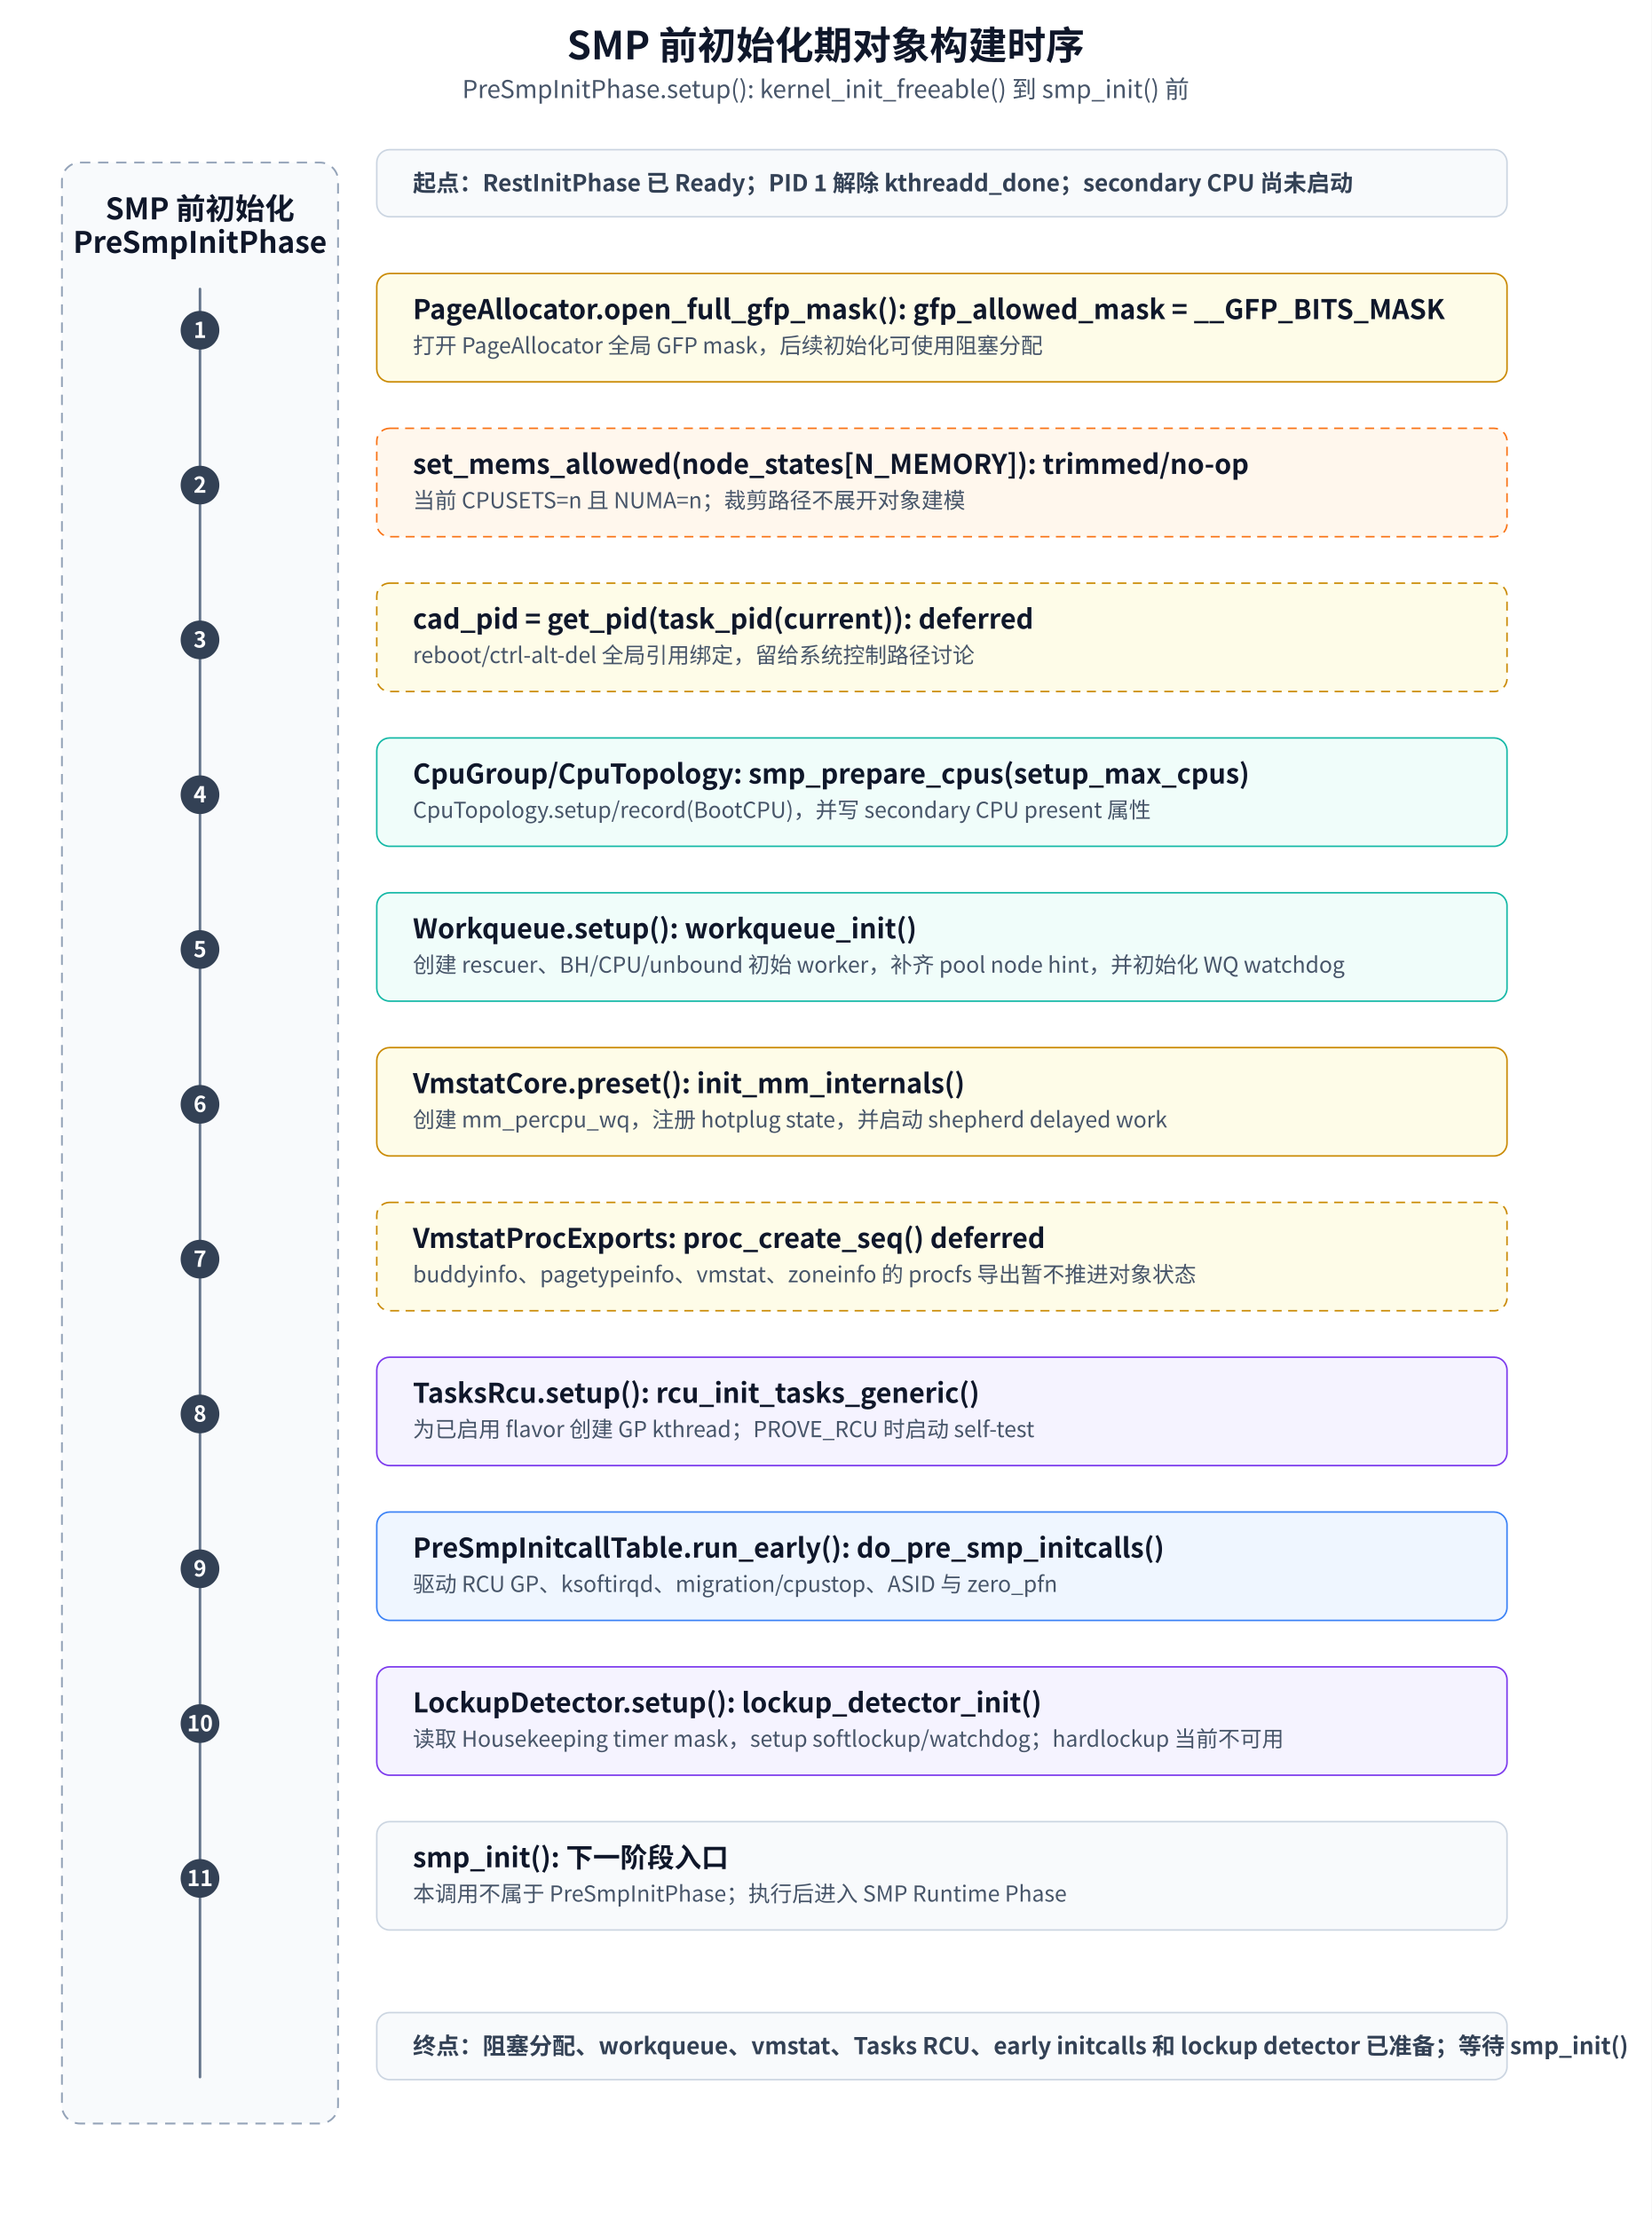
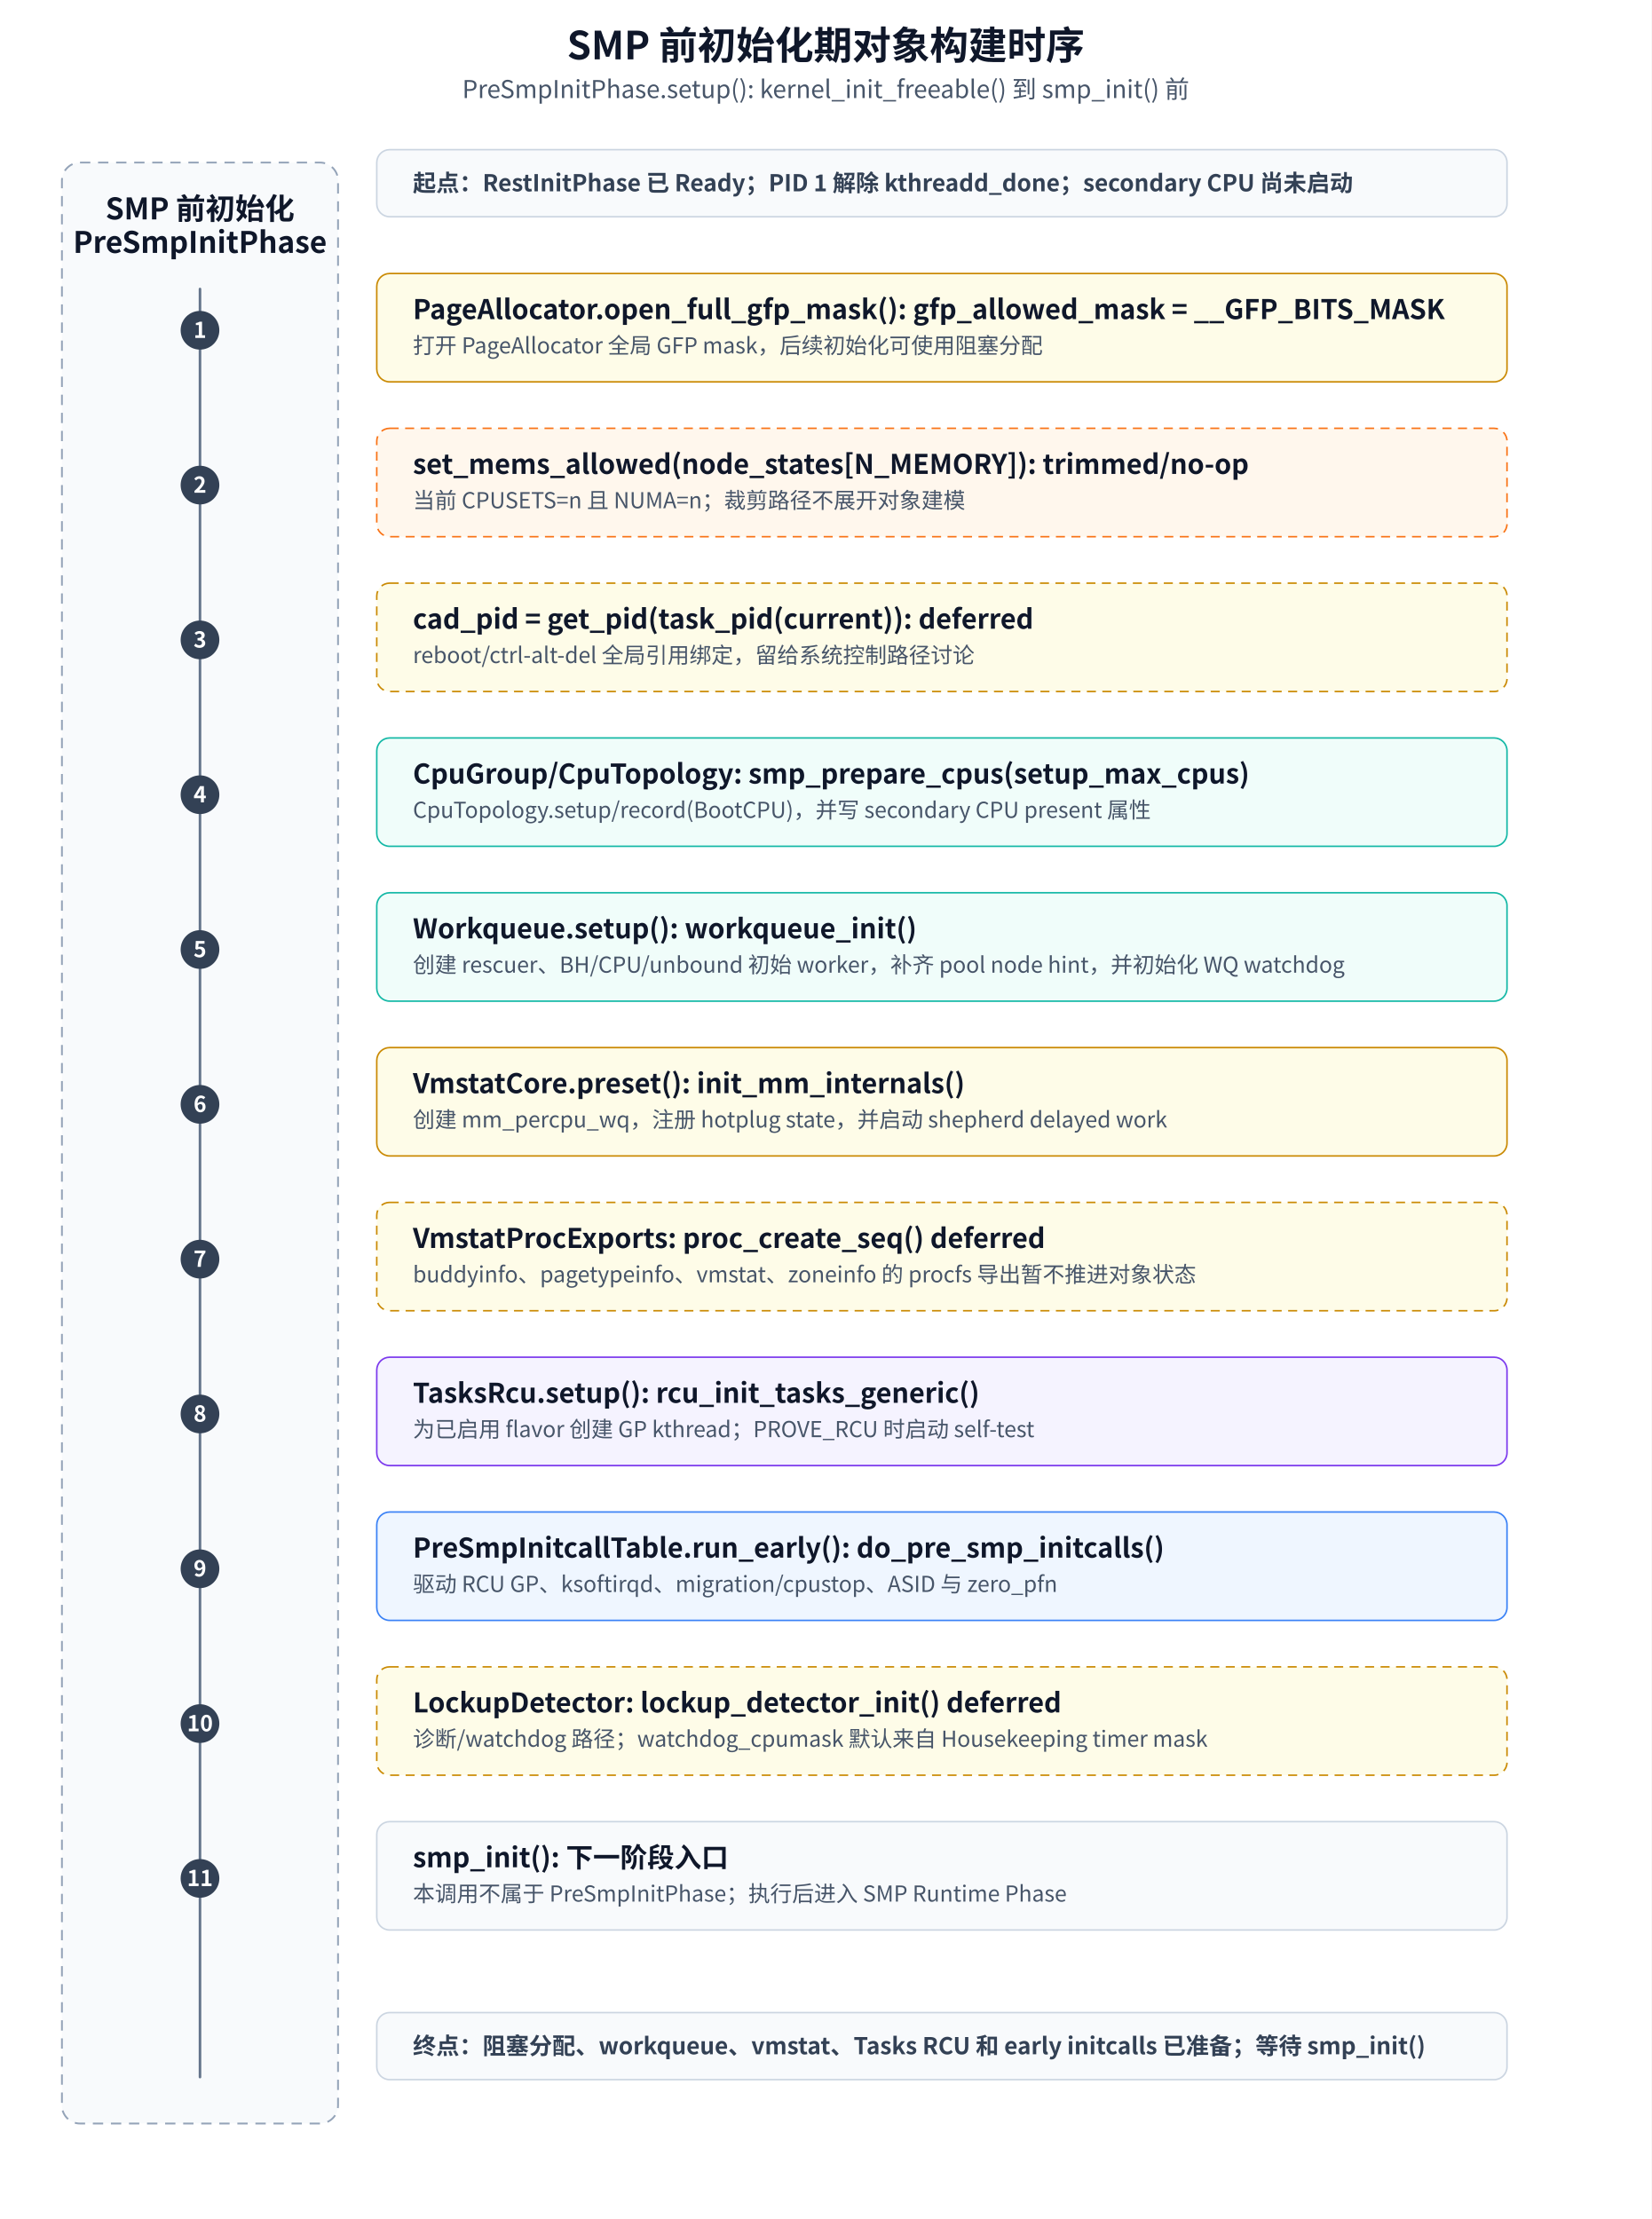
<svg xmlns="http://www.w3.org/2000/svg" width="1280" height="1720" viewBox="0 0 1280 1720" role="img" aria-labelledby="title desc">
  <defs>
    <style>
      text { font-family: "Microsoft YaHei", "Noto Sans CJK SC", "Source Han Sans SC", Arial, sans-serif; fill: #0f172a; }
      .title { font-size: 30px; font-weight: 600; }
      .subtitle { font-size: 19px; fill: #475569; }
      .lane { fill: #f8fafc; stroke: #94a3b8; stroke-width: 1.4; stroke-dasharray: 8 6; }
      .box { fill: #ffffff; stroke: #334155; stroke-width: 1.2; }
      .stage { fill: #f8fafc; stroke: #cbd5e1; stroke-width: 1.2; }
      .formal { fill: #ecfdf5; stroke: #10b981; }
      .mm { fill: #fefce8; stroke: #ca8a04; }
      .sched { fill: #f0fdfa; stroke: #14b8a6; }
      .sync { fill: #f5f3ff; stroke: #7c3aed; }
      .support { fill: #eff6ff; stroke: #3b82f6; }
      .deferred { fill: #fefce8; stroke: #ca8a04; stroke-dasharray: 7 5; }
      .trimmed { fill: #fff7ed; stroke: #f97316; stroke-dasharray: 7 5; }
      .obj { font-size: 23px; font-weight: 600; dominant-baseline: middle; }
      .line1 { font-size: 21px; font-weight: 600; dominant-baseline: middle; }
      .line2 { font-size: 17px; fill: #475569; dominant-baseline: middle; }
      .boundary { font-size: 18px; font-weight: 600; fill: #334155; dominant-baseline: middle; }
      .num { font-size: 17px; font-weight: 600; fill: #ffffff; text-anchor: middle; dominant-baseline: middle; }
      .timeline { stroke: #64748b; stroke-width: 2; stroke-linecap: round; }
      .dot { fill: #334155; }
    </style>
  </defs>
  <rect x="0" y="0" width="1280" height="1720" fill="#ffffff" />
  <text x="640" y="46" text-anchor="middle" class="title">SMP 前初始化期对象构建时序</text>
  <text x="640" y="76" text-anchor="middle" class="subtitle">PreSmpInitPhase.setup(): kernel_init_freeable() 到 smp_init() 前</text>
  <rect x="48" y="126" width="214" height="1520" rx="14" class="lane" />
  <text x="155" y="162" text-anchor="middle" class="obj">SMP 前初始化</text>
  <text x="155" y="188" text-anchor="middle" class="obj">PreSmpInitPhase</text>
  <line x1="155" y1="224" x2="155" y2="1610" class="timeline" />
  <rect x="292" y="116" width="876" height="52" rx="10" class="stage" />
  <text x="320" y="142" class="boundary">起点：RestInitPhase 已 Ready；PID 1 解除 kthreadd_done；secondary CPU 尚未启动</text>
  <g transform="translate(0 -48)">
    <g transform="translate(0 56)">
      <circle cx="155" cy="248" r="15" class="dot" />
      <text x="155" y="248" class="num">1</text>
      <rect x="292" y="204" width="876" height="84" rx="10" class="box mm" />
      <text x="320" y="232" class="line1">PageAllocator.open_full_gfp_mask(): gfp_allowed_mask = __GFP_BITS_MASK</text>
      <text x="320" y="260" class="line2">打开 PageAllocator 全局 GFP mask，后续初始化可使用阻塞分配</text>
    </g>
    <g transform="translate(0 176)">
      <circle cx="155" cy="248" r="15" class="dot" />
      <text x="155" y="248" class="num">2</text>
      <rect x="292" y="204" width="876" height="84" rx="10" class="box trimmed" />
      <text x="320" y="232" class="line1">set_mems_allowed(node_states[N_MEMORY]): trimmed/no-op</text>
      <text x="320" y="260" class="line2">当前 CPUSETS=n 且 NUMA=n；裁剪路径不展开对象建模</text>
    </g>
    <g transform="translate(0 296)">
      <circle cx="155" cy="248" r="15" class="dot" />
      <text x="155" y="248" class="num">3</text>
      <rect x="292" y="204" width="876" height="84" rx="10" class="box deferred" />
      <text x="320" y="232" class="line1">cad_pid = get_pid(task_pid(current)): deferred</text>
      <text x="320" y="260" class="line2">reboot/ctrl-alt-del 全局引用绑定，留给系统控制路径讨论</text>
    </g>
    <g transform="translate(0 416)">
      <circle cx="155" cy="248" r="15" class="dot" />
      <text x="155" y="248" class="num">4</text>
      <rect x="292" y="204" width="876" height="84" rx="10" class="box sched" />
      <text x="320" y="232" class="line1">CpuGroup/CpuTopology: smp_prepare_cpus(setup_max_cpus)</text>
      <text x="320" y="260" class="line2">CpuTopology.setup/record(BootCPU)，并写 secondary CPU present 属性</text>
    </g>
    <g transform="translate(0 536)">
      <circle cx="155" cy="248" r="15" class="dot" />
      <text x="155" y="248" class="num">5</text>
      <rect x="292" y="204" width="876" height="84" rx="10" class="box sched" />
      <text x="320" y="232" class="line1">Workqueue.setup(): workqueue_init()</text>
      <text x="320" y="260" class="line2">创建 rescuer、BH/CPU/unbound 初始 worker，补齐 pool node hint，并初始化 WQ watchdog</text>
    </g>
    <g transform="translate(0 656)">
      <circle cx="155" cy="248" r="15" class="dot" />
      <text x="155" y="248" class="num">6</text>
      <rect x="292" y="204" width="876" height="84" rx="10" class="box mm" />
      <text x="320" y="232" class="line1">VmstatCore.preset(): init_mm_internals()</text>
      <text x="320" y="260" class="line2">创建 mm_percpu_wq，注册 hotplug state，并启动 shepherd delayed work</text>
    </g>
    <g transform="translate(0 776)">
      <circle cx="155" cy="248" r="15" class="dot" />
      <text x="155" y="248" class="num">7</text>
      <rect x="292" y="204" width="876" height="84" rx="10" class="box deferred" />
      <text x="320" y="232" class="line1">VmstatProcExports: proc_create_seq() deferred</text>
      <text x="320" y="260" class="line2">buddyinfo、pagetypeinfo、vmstat、zoneinfo 的 procfs 导出暂不推进对象状态</text>
    </g>
    <g transform="translate(0 896)">
      <circle cx="155" cy="248" r="15" class="dot" />
      <text x="155" y="248" class="num">8</text>
      <rect x="292" y="204" width="876" height="84" rx="10" class="box sync" />
      <text x="320" y="232" class="line1">TasksRcu.setup(): rcu_init_tasks_generic()</text>
      <text x="320" y="260" class="line2">为已启用 flavor 创建 GP kthread；PROVE_RCU 时启动 self-test</text>
    </g>
    <g transform="translate(0 1016)">
      <circle cx="155" cy="248" r="15" class="dot" />
      <text x="155" y="248" class="num">9</text>
      <rect x="292" y="204" width="876" height="84" rx="10" class="box support" />
      <text x="320" y="232" class="line1">PreSmpInitcallTable.run_early(): do_pre_smp_initcalls()</text>
      <text x="320" y="260" class="line2">驱动 RCU GP、ksoftirqd、migration/cpustop、ASID 与 zero_pfn</text>
    </g>
    <g transform="translate(0 1136)">
      <circle cx="155" cy="248" r="15" class="dot" />
      <text x="155" y="248" class="num">10</text>
-       <rect x="292" y="204" width="876" height="84" rx="10" class="box sync" />
-       <text x="320" y="232" class="line1">LockupDetector.setup(): lockup_detector_init()</text>
-       <text x="320" y="260" class="line2">读取 Housekeeping timer mask，setup softlockup/watchdog；hardlockup 当前不可用</text>
+       <rect x="292" y="204" width="876" height="84" rx="10" class="box deferred" />
+       <text x="320" y="232" class="line1">LockupDetector: lockup_detector_init() deferred</text>
+       <text x="320" y="260" class="line2">诊断/watchdog 路径；watchdog_cpumask 默认来自 Housekeeping timer mask</text>
    </g>
    <g transform="translate(0 1256)">
      <circle cx="155" cy="248" r="15" class="dot" />
      <text x="155" y="248" class="num">11</text>
      <rect x="292" y="204" width="876" height="84" rx="10" class="box stage" />
      <text x="320" y="232" class="line1">smp_init(): 下一阶段入口</text>
      <text x="320" y="260" class="line2">本调用不属于 PreSmpInitPhase；执行后进入 SMP Runtime Phase</text>
    </g>
  </g>
  <rect x="292" y="1560" width="876" height="52" rx="10" class="stage" />
-   <text x="320" y="1586" class="boundary">终点：阻塞分配、workqueue、vmstat、Tasks RCU、early initcalls 和 lockup detector 已准备；等待 smp_init()</text>
+   <text x="320" y="1586" class="boundary">终点：阻塞分配、workqueue、vmstat、Tasks RCU 和 early initcalls 已准备；等待 smp_init()</text>
</svg>
